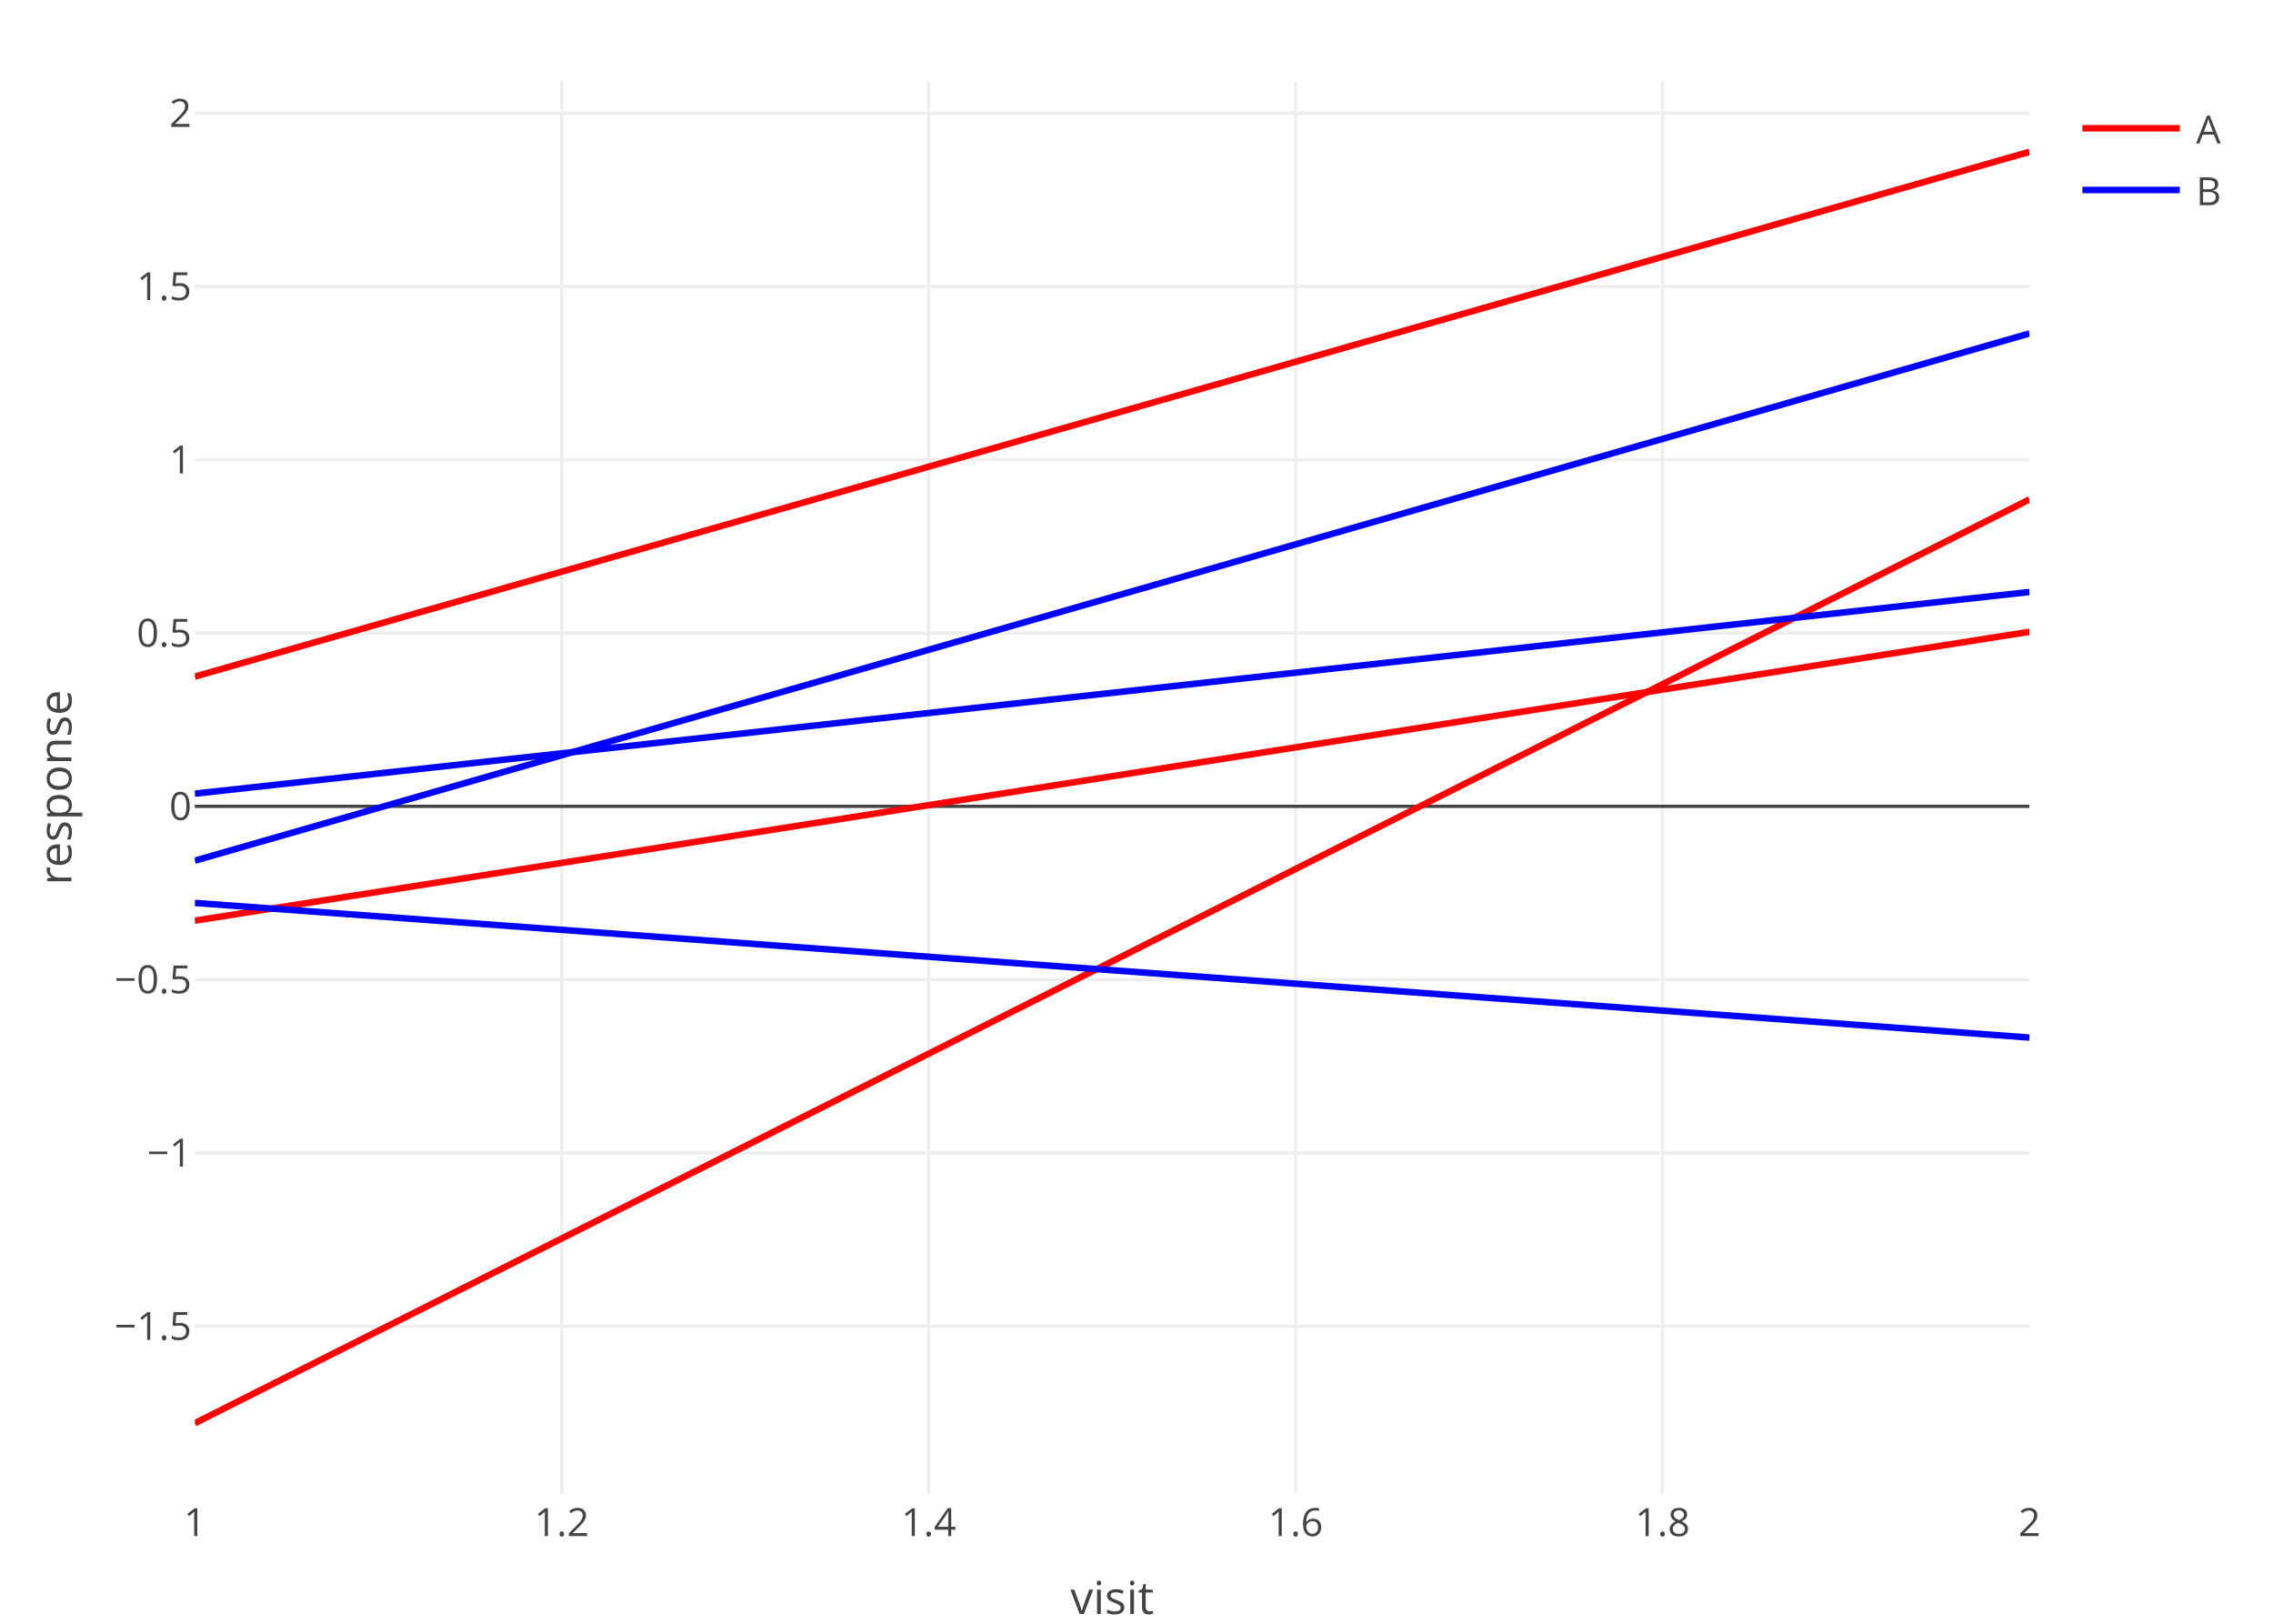
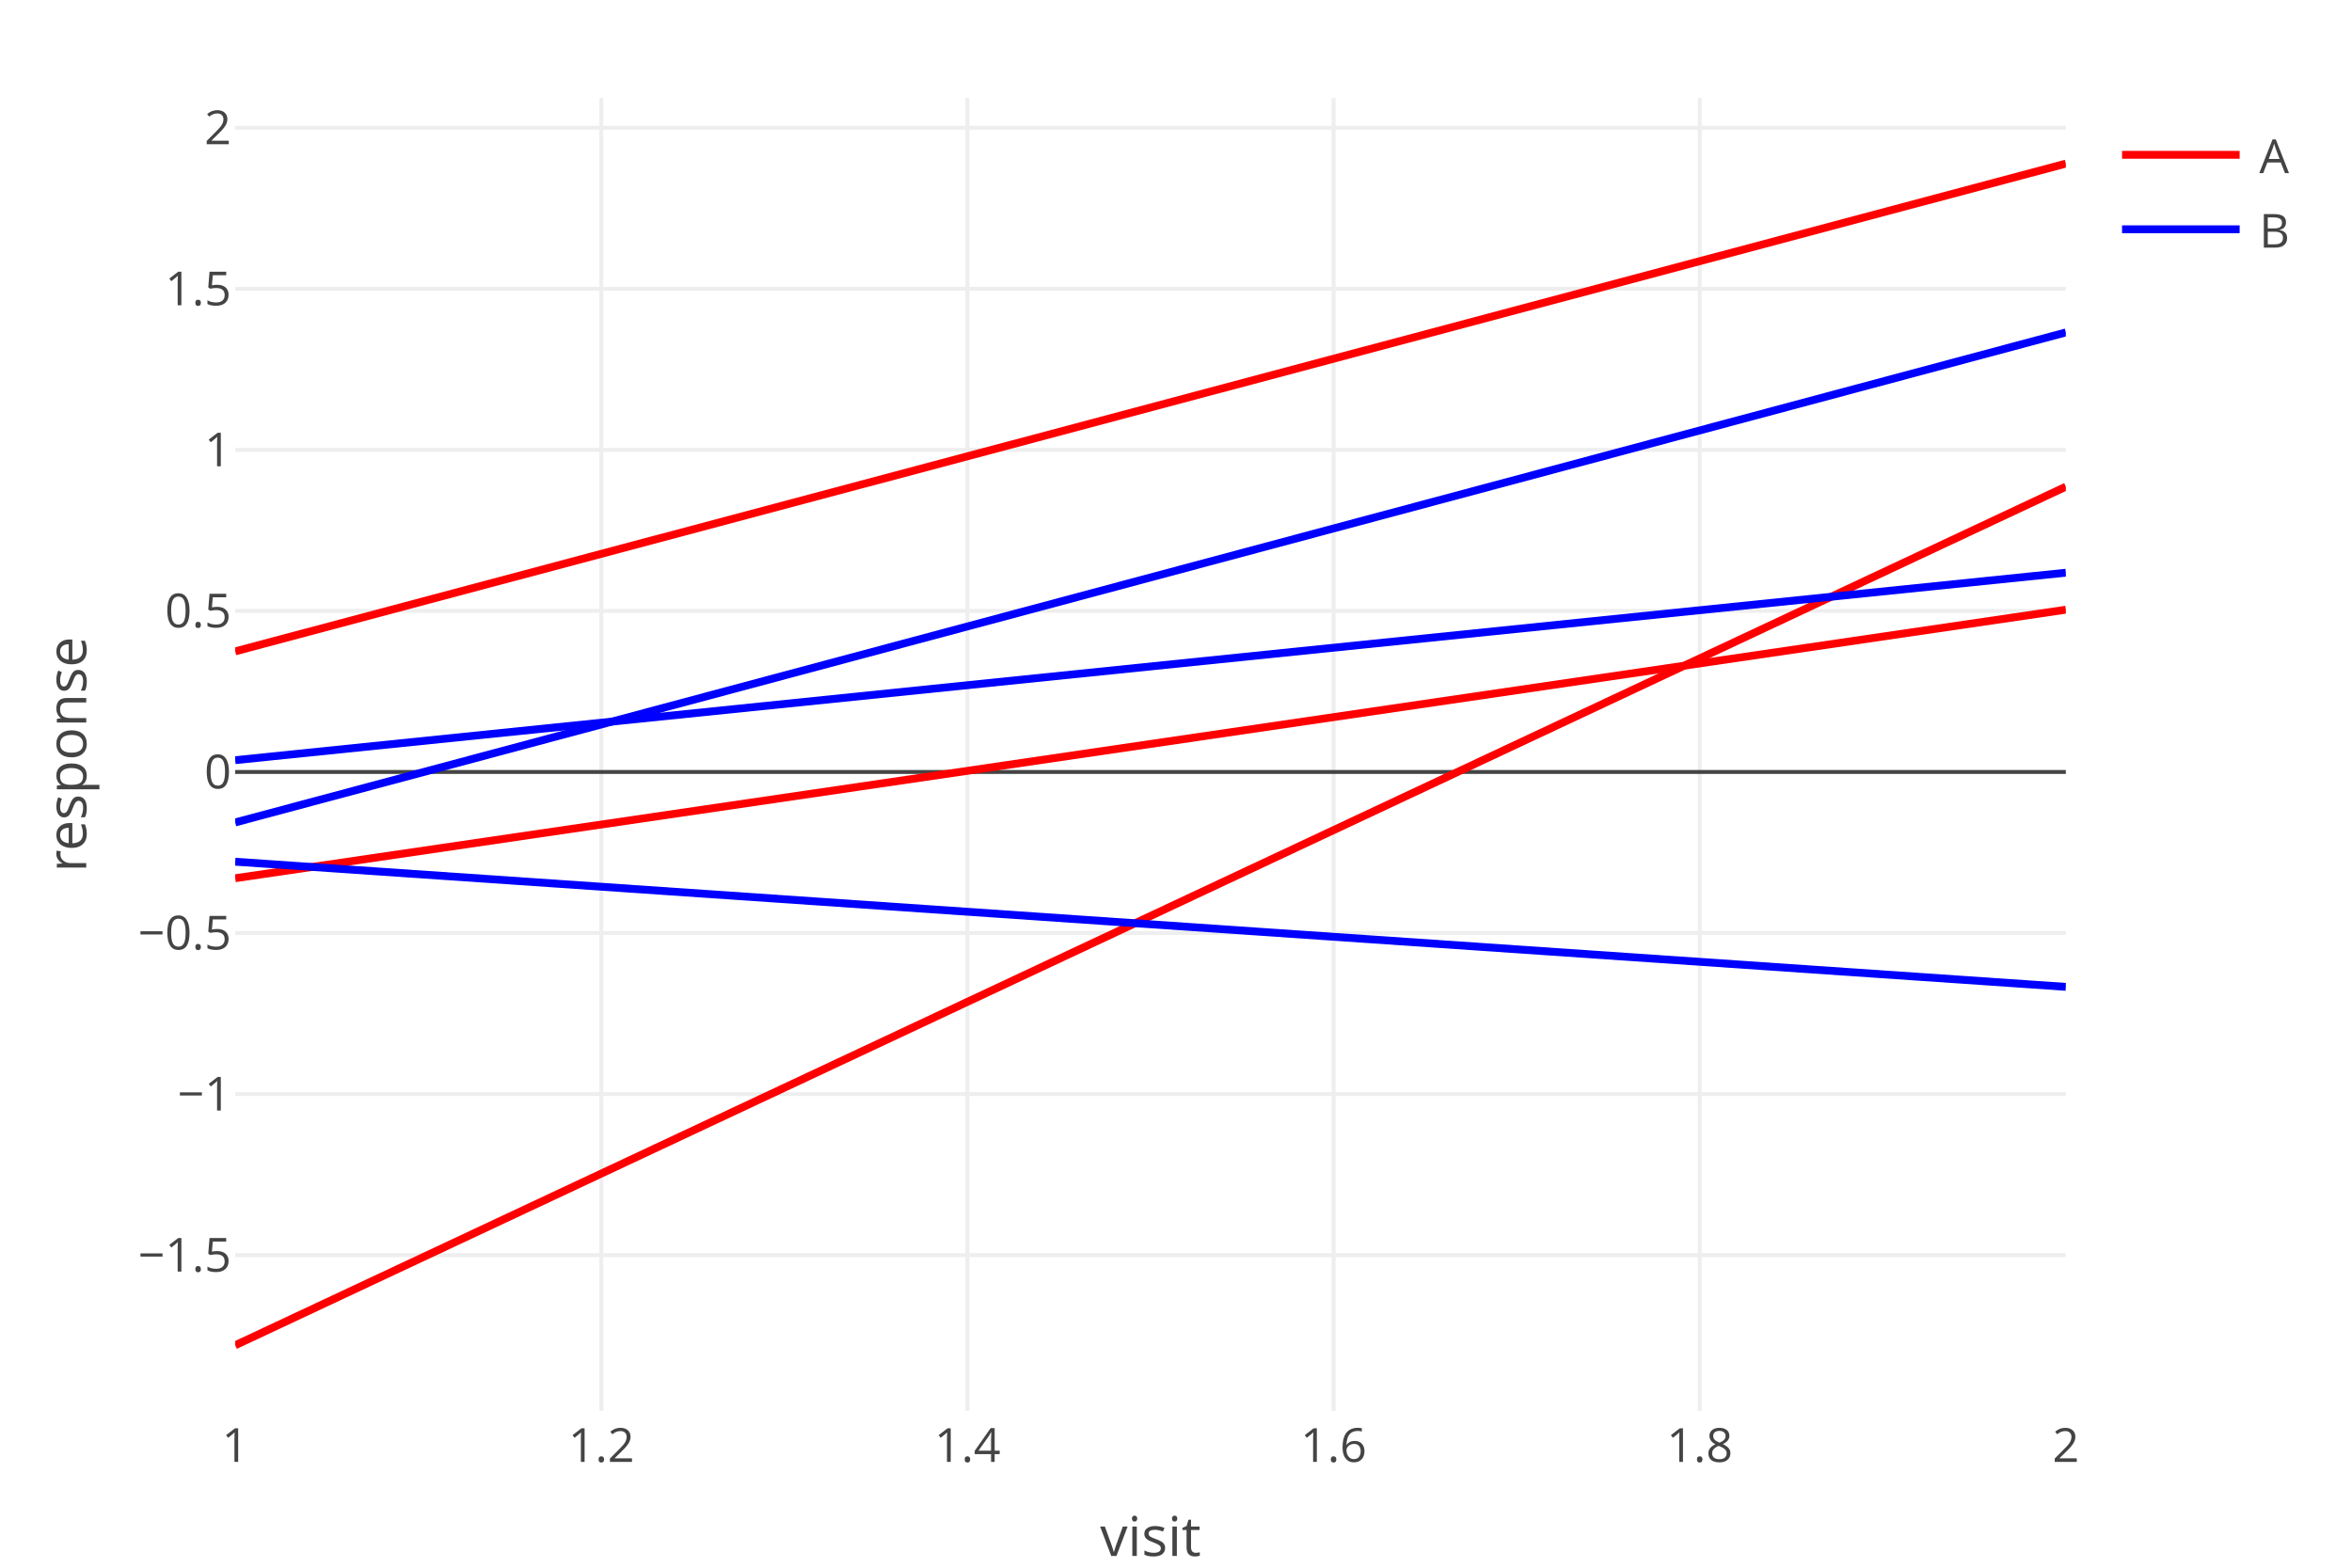
- <svg xmlns="http://www.w3.org/2000/svg" class="main-svg" width="700" height="500" viewBox="0 0 700 500">
-   <rect x="0" y="0" width="700" height="500" style="fill: rgb(255, 255, 255); fill-opacity: 1;" />
+ <svg xmlns="http://www.w3.org/2000/svg" class="main-svg" width="600" height="400" viewBox="0 0 600 400">
+   <rect x="0" y="0" width="600" height="400" style="fill: rgb(255, 255, 255); fill-opacity: 1;" />
  <defs id="defs-">
    <g class="clips">
      <clipPath id="clipxyplot" class="plotclip">
-         <rect width="565" height="435" />
+         <rect width="467" height="335" />
      </clipPath>
      <clipPath class="axesclip" id="clipx">
-         <rect x="60" y="0" width="565" height="500" />
+         <rect x="60" y="0" width="467" height="400" />
      </clipPath>
      <clipPath class="axesclip" id="clipy">
-         <rect x="0" y="25" width="700" height="435" />
+         <rect x="0" y="25" width="600" height="335" />
      </clipPath>
      <clipPath class="axesclip" id="clipxy">
-         <rect x="60" y="25" width="565" height="435" />
+         <rect x="60" y="25" width="467" height="335" />
      </clipPath>
    </g>
    <g class="gradients" />
  </defs>
  <g class="bglayer">
-     <rect class="bg" x="60" y="25" width="565" height="435" style="fill: rgb(255, 255, 255); fill-opacity: 1; stroke-width: 0;" />
+     <rect class="bg" x="60" y="25" width="467" height="335" style="fill: rgb(255, 255, 255); fill-opacity: 1; stroke-width: 0;" />
  </g>
  <g class="layer-below">
    <g class="imagelayer" />
    <g class="shapelayer" />
  </g>
  <g class="cartesianlayer">
    <g class="subplot xy">
      <g class="layer-subplot">
        <g class="shapelayer" />
        <g class="imagelayer" />
      </g>
      <g class="gridlayer">
        <g class="x">
-           <path class="xgrid crisp" d="M0,25v435" transform="translate(173,0)" style="stroke: rgb(238, 238, 238); stroke-opacity: 1; stroke-width: 1px;" />
-           <path class="xgrid crisp" d="M0,25v435" transform="translate(286,0)" style="stroke: rgb(238, 238, 238); stroke-opacity: 1; stroke-width: 1px;" />
-           <path class="xgrid crisp" d="M0,25v435" transform="translate(399,0)" style="stroke: rgb(238, 238, 238); stroke-opacity: 1; stroke-width: 1px;" />
-           <path class="xgrid crisp" d="M0,25v435" transform="translate(512,0)" style="stroke: rgb(238, 238, 238); stroke-opacity: 1; stroke-width: 1px;" />
+           <path class="xgrid crisp" d="M0,25v335" transform="translate(153.4,0)" style="stroke: rgb(238, 238, 238); stroke-opacity: 1; stroke-width: 1px;" />
+           <path class="xgrid crisp" d="M0,25v335" transform="translate(246.8,0)" style="stroke: rgb(238, 238, 238); stroke-opacity: 1; stroke-width: 1px;" />
+           <path class="xgrid crisp" d="M0,25v335" transform="translate(340.2,0)" style="stroke: rgb(238, 238, 238); stroke-opacity: 1; stroke-width: 1px;" />
+           <path class="xgrid crisp" d="M0,25v335" transform="translate(433.6,0)" style="stroke: rgb(238, 238, 238); stroke-opacity: 1; stroke-width: 1px;" />
        </g>
        <g class="y">
-           <path class="ygrid crisp" d="M60,0h565" transform="translate(0,408.38)" style="stroke: rgb(238, 238, 238); stroke-opacity: 1; stroke-width: 1px;" />
-           <path class="ygrid crisp" d="M60,0h565" transform="translate(0,355.02)" style="stroke: rgb(238, 238, 238); stroke-opacity: 1; stroke-width: 1px;" />
-           <path class="ygrid crisp" d="M60,0h565" transform="translate(0,301.66)" style="stroke: rgb(238, 238, 238); stroke-opacity: 1; stroke-width: 1px;" />
-           <path class="ygrid crisp" d="M60,0h565" transform="translate(0,194.94)" style="stroke: rgb(238, 238, 238); stroke-opacity: 1; stroke-width: 1px;" />
-           <path class="ygrid crisp" d="M60,0h565" transform="translate(0,141.58)" style="stroke: rgb(238, 238, 238); stroke-opacity: 1; stroke-width: 1px;" />
-           <path class="ygrid crisp" d="M60,0h565" transform="translate(0,88.22)" style="stroke: rgb(238, 238, 238); stroke-opacity: 1; stroke-width: 1px;" />
-           <path class="ygrid crisp" d="M60,0h565" transform="translate(0,34.86)" style="stroke: rgb(238, 238, 238); stroke-opacity: 1; stroke-width: 1px;" />
+           <path class="ygrid crisp" d="M60,0h467" transform="translate(0,320.25)" style="stroke: rgb(238, 238, 238); stroke-opacity: 1; stroke-width: 1px;" />
+           <path class="ygrid crisp" d="M60,0h467" transform="translate(0,279.15)" style="stroke: rgb(238, 238, 238); stroke-opacity: 1; stroke-width: 1px;" />
+           <path class="ygrid crisp" d="M60,0h467" transform="translate(0,238.06)" style="stroke: rgb(238, 238, 238); stroke-opacity: 1; stroke-width: 1px;" />
+           <path class="ygrid crisp" d="M60,0h467" transform="translate(0,155.87)" style="stroke: rgb(238, 238, 238); stroke-opacity: 1; stroke-width: 1px;" />
+           <path class="ygrid crisp" d="M60,0h467" transform="translate(0,114.78)" style="stroke: rgb(238, 238, 238); stroke-opacity: 1; stroke-width: 1px;" />
+           <path class="ygrid crisp" d="M60,0h467" transform="translate(0,73.69)" style="stroke: rgb(238, 238, 238); stroke-opacity: 1; stroke-width: 1px;" />
+           <path class="ygrid crisp" d="M60,0h467" transform="translate(0,32.6)" style="stroke: rgb(238, 238, 238); stroke-opacity: 1; stroke-width: 1px;" />
        </g>
      </g>
      <g class="zerolinelayer">
-         <path class="yzl zl crisp" d="M60,0h565" transform="translate(0,248.3)" style="stroke: rgb(68, 68, 68); stroke-opacity: 1; stroke-width: 1px;" />
+         <path class="yzl zl crisp" d="M60,0h467" transform="translate(0,196.97)" style="stroke: rgb(68, 68, 68); stroke-opacity: 1; stroke-width: 1px;" />
      </g>
      <path class="xlines-below" />
      <path class="ylines-below" />
      <g class="overlines-below" />
      <g class="xaxislayer-below" />
      <g class="yaxislayer-below" />
      <g class="overaxes-below" />
      <g class="plot" transform="translate(60, 25)" clip-path="url(#clipxyplot)">
        <g class="scatterlayer mlayer">
          <g class="trace scatter trace-vdiffr-plotly-1" style="stroke-miterlimit: 2; opacity: 1;">
-             <path class="js-line" d="M0,258.5L565,169.55" style="vector-effect: non-scaling-stroke; fill: none; stroke: rgb(255, 0, 0); stroke-opacity: 1; stroke-width: 2px; opacity: 1;" />
-             <path class="js-line" d="M0,183.35L565,21.75" style="vector-effect: non-scaling-stroke; fill: none; stroke: rgb(255, 0, 0); stroke-opacity: 1; stroke-width: 2px; opacity: 1;" />
-             <path class="js-line" d="M0,413.25L565,128.79" style="vector-effect: non-scaling-stroke; fill: none; stroke: rgb(255, 0, 0); stroke-opacity: 1; stroke-width: 2px; opacity: 1;" />
+             <path class="js-line" d="M0,199.08L467,130.57" style="vector-effect: non-scaling-stroke; fill: none; stroke: rgb(255, 0, 0); stroke-opacity: 1; stroke-width: 2px; opacity: 1;" />
+             <path class="js-line" d="M0,141.2L467,16.75" style="vector-effect: non-scaling-stroke; fill: none; stroke: rgb(255, 0, 0); stroke-opacity: 1; stroke-width: 2px; opacity: 1;" />
+             <path class="js-line" d="M0,318.25L467,99.18" style="vector-effect: non-scaling-stroke; fill: none; stroke: rgb(255, 0, 0); stroke-opacity: 1; stroke-width: 2px; opacity: 1;" />
            <g class="points" />
          </g>
          <g class="trace scatter trace-vdiffr-plotly-2" style="stroke-miterlimit: 2; opacity: 1;">
-             <path class="js-line" d="M0,240.03L565,77.68" style="vector-effect: non-scaling-stroke; fill: none; stroke: rgb(0, 0, 255); stroke-opacity: 1; stroke-width: 2px; opacity: 1;" />
-             <path class="js-line" d="M0,219.39L565,157.29" style="vector-effect: non-scaling-stroke; fill: none; stroke: rgb(0, 0, 255); stroke-opacity: 1; stroke-width: 2px; opacity: 1;" />
-             <path class="js-line" d="M0,253.04L565,294.5" style="vector-effect: non-scaling-stroke; fill: none; stroke: rgb(0, 0, 255); stroke-opacity: 1; stroke-width: 2px; opacity: 1;" />
+             <path class="js-line" d="M0,184.85L467,59.82" style="vector-effect: non-scaling-stroke; fill: none; stroke: rgb(0, 0, 255); stroke-opacity: 1; stroke-width: 2px; opacity: 1;" />
+             <path class="js-line" d="M0,168.96L467,121.13" style="vector-effect: non-scaling-stroke; fill: none; stroke: rgb(0, 0, 255); stroke-opacity: 1; stroke-width: 2px; opacity: 1;" />
+             <path class="js-line" d="M0,194.87L467,226.8" style="vector-effect: non-scaling-stroke; fill: none; stroke: rgb(0, 0, 255); stroke-opacity: 1; stroke-width: 2px; opacity: 1;" />
            <g class="points" />
          </g>
        </g>
      </g>
      <g class="overplot" />
      <path class="xlines-above crisp" d="M0,0" style="fill: none;" />
      <path class="ylines-above crisp" d="M0,0" style="fill: none;" />
      <g class="overlines-above" />
      <g class="xaxislayer-above">
        <g class="xtick">
-           <text text-anchor="middle" x="0" y="473" transform="translate(60,0)" style="font-family: 'Open Sans', verdana, arial, sans-serif; font-size: 12px; fill: rgb(68, 68, 68); fill-opacity: 1; white-space: pre;">1</text>
+           <text text-anchor="middle" x="0" y="373" transform="translate(60,0)" style="font-family: 'Open Sans', verdana, arial, sans-serif; font-size: 12px; fill: rgb(68, 68, 68); fill-opacity: 1; white-space: pre;">1</text>
        </g>
        <g class="xtick">
-           <text text-anchor="middle" x="0" y="473" transform="translate(173,0)" style="font-family: 'Open Sans', verdana, arial, sans-serif; font-size: 12px; fill: rgb(68, 68, 68); fill-opacity: 1; white-space: pre;">1.2</text>
+           <text text-anchor="middle" x="0" y="373" transform="translate(153.4,0)" style="font-family: 'Open Sans', verdana, arial, sans-serif; font-size: 12px; fill: rgb(68, 68, 68); fill-opacity: 1; white-space: pre;">1.2</text>
        </g>
        <g class="xtick">
-           <text text-anchor="middle" x="0" y="473" transform="translate(286,0)" style="font-family: 'Open Sans', verdana, arial, sans-serif; font-size: 12px; fill: rgb(68, 68, 68); fill-opacity: 1; white-space: pre;">1.4</text>
+           <text text-anchor="middle" x="0" y="373" transform="translate(246.8,0)" style="font-family: 'Open Sans', verdana, arial, sans-serif; font-size: 12px; fill: rgb(68, 68, 68); fill-opacity: 1; white-space: pre;">1.4</text>
        </g>
        <g class="xtick">
-           <text text-anchor="middle" x="0" y="473" transform="translate(399,0)" style="font-family: 'Open Sans', verdana, arial, sans-serif; font-size: 12px; fill: rgb(68, 68, 68); fill-opacity: 1; white-space: pre;">1.6</text>
+           <text text-anchor="middle" x="0" y="373" transform="translate(340.2,0)" style="font-family: 'Open Sans', verdana, arial, sans-serif; font-size: 12px; fill: rgb(68, 68, 68); fill-opacity: 1; white-space: pre;">1.6</text>
        </g>
        <g class="xtick">
-           <text text-anchor="middle" x="0" y="473" transform="translate(512,0)" style="font-family: 'Open Sans', verdana, arial, sans-serif; font-size: 12px; fill: rgb(68, 68, 68); fill-opacity: 1; white-space: pre;">1.8</text>
+           <text text-anchor="middle" x="0" y="373" transform="translate(433.6,0)" style="font-family: 'Open Sans', verdana, arial, sans-serif; font-size: 12px; fill: rgb(68, 68, 68); fill-opacity: 1; white-space: pre;">1.8</text>
        </g>
        <g class="xtick">
-           <text text-anchor="middle" x="0" y="473" transform="translate(625,0)" style="font-family: 'Open Sans', verdana, arial, sans-serif; font-size: 12px; fill: rgb(68, 68, 68); fill-opacity: 1; white-space: pre;">2</text>
+           <text text-anchor="middle" x="0" y="373" transform="translate(527,0)" style="font-family: 'Open Sans', verdana, arial, sans-serif; font-size: 12px; fill: rgb(68, 68, 68); fill-opacity: 1; white-space: pre;">2</text>
        </g>
      </g>
      <g class="yaxislayer-above">
        <g class="ytick">
-           <text text-anchor="end" x="59" y="4.2" transform="translate(0,408.38)" style="font-family: 'Open Sans', verdana, arial, sans-serif; font-size: 12px; fill: rgb(68, 68, 68); fill-opacity: 1; white-space: pre;">−1.5</text>
+           <text text-anchor="end" x="59" y="4.2" transform="translate(0,320.25)" style="font-family: 'Open Sans', verdana, arial, sans-serif; font-size: 12px; fill: rgb(68, 68, 68); fill-opacity: 1; white-space: pre;">−1.5</text>
        </g>
        <g class="ytick">
-           <text text-anchor="end" x="59" y="4.2" transform="translate(0,355.02)" style="font-family: 'Open Sans', verdana, arial, sans-serif; font-size: 12px; fill: rgb(68, 68, 68); fill-opacity: 1; white-space: pre;">−1</text>
+           <text text-anchor="end" x="59" y="4.2" transform="translate(0,279.15)" style="font-family: 'Open Sans', verdana, arial, sans-serif; font-size: 12px; fill: rgb(68, 68, 68); fill-opacity: 1; white-space: pre;">−1</text>
        </g>
        <g class="ytick">
-           <text text-anchor="end" x="59" y="4.2" transform="translate(0,301.66)" style="font-family: 'Open Sans', verdana, arial, sans-serif; font-size: 12px; fill: rgb(68, 68, 68); fill-opacity: 1; white-space: pre;">−0.5</text>
+           <text text-anchor="end" x="59" y="4.2" transform="translate(0,238.06)" style="font-family: 'Open Sans', verdana, arial, sans-serif; font-size: 12px; fill: rgb(68, 68, 68); fill-opacity: 1; white-space: pre;">−0.5</text>
        </g>
        <g class="ytick">
-           <text text-anchor="end" x="59" y="4.2" transform="translate(0,248.3)" style="font-family: 'Open Sans', verdana, arial, sans-serif; font-size: 12px; fill: rgb(68, 68, 68); fill-opacity: 1; white-space: pre;">0</text>
+           <text text-anchor="end" x="59" y="4.2" transform="translate(0,196.97)" style="font-family: 'Open Sans', verdana, arial, sans-serif; font-size: 12px; fill: rgb(68, 68, 68); fill-opacity: 1; white-space: pre;">0</text>
        </g>
        <g class="ytick">
-           <text text-anchor="end" x="59" y="4.2" transform="translate(0,194.94)" style="font-family: 'Open Sans', verdana, arial, sans-serif; font-size: 12px; fill: rgb(68, 68, 68); fill-opacity: 1; white-space: pre;">0.5</text>
+           <text text-anchor="end" x="59" y="4.2" transform="translate(0,155.87)" style="font-family: 'Open Sans', verdana, arial, sans-serif; font-size: 12px; fill: rgb(68, 68, 68); fill-opacity: 1; white-space: pre;">0.5</text>
        </g>
        <g class="ytick">
-           <text text-anchor="end" x="59" y="4.2" transform="translate(0,141.58)" style="font-family: 'Open Sans', verdana, arial, sans-serif; font-size: 12px; fill: rgb(68, 68, 68); fill-opacity: 1; white-space: pre;">1</text>
+           <text text-anchor="end" x="59" y="4.2" transform="translate(0,114.78)" style="font-family: 'Open Sans', verdana, arial, sans-serif; font-size: 12px; fill: rgb(68, 68, 68); fill-opacity: 1; white-space: pre;">1</text>
        </g>
        <g class="ytick">
-           <text text-anchor="end" x="59" y="4.2" transform="translate(0,88.22)" style="font-family: 'Open Sans', verdana, arial, sans-serif; font-size: 12px; fill: rgb(68, 68, 68); fill-opacity: 1; white-space: pre;">1.5</text>
+           <text text-anchor="end" x="59" y="4.2" transform="translate(0,73.69)" style="font-family: 'Open Sans', verdana, arial, sans-serif; font-size: 12px; fill: rgb(68, 68, 68); fill-opacity: 1; white-space: pre;">1.5</text>
        </g>
        <g class="ytick">
-           <text text-anchor="end" x="59" y="4.2" transform="translate(0,34.86)" style="font-family: 'Open Sans', verdana, arial, sans-serif; font-size: 12px; fill: rgb(68, 68, 68); fill-opacity: 1; white-space: pre;">2</text>
+           <text text-anchor="end" x="59" y="4.2" transform="translate(0,32.6)" style="font-family: 'Open Sans', verdana, arial, sans-serif; font-size: 12px; fill: rgb(68, 68, 68); fill-opacity: 1; white-space: pre;">2</text>
        </g>
      </g>
      <g class="overaxes-above" />
    </g>
  </g>
  <g class="polarlayer" />
  <g class="ternarylayer" />
  <g class="geolayer" />
  <g class="pielayer" />
  <g class="glimages" />
  <defs id="topdefs-">
    <g class="clips" />
    <clipPath id="legend">
      <rect width="54" height="48" x="0" y="0" />
    </clipPath>
  </defs>
  <g class="layer-above">
    <g class="imagelayer" />
    <g class="shapelayer" />
  </g>
  <g class="infolayer">
-     <g class="legend" pointer-events="all" transform="translate(636.3, 25)">
+     <g class="legend" pointer-events="all" transform="translate(536.34, 25)">
      <rect class="bg" shape-rendering="crispEdges" width="54" height="48" x="0" y="0" style="stroke: rgb(68, 68, 68); stroke-opacity: 1; fill: rgb(255, 255, 255); fill-opacity: 1; stroke-width: 0px;" />
      <g class="scrollbox" transform="translate(0, 0)" clip-path="url(#legend)">
        <g class="groups">
          <g class="traces" transform="translate(0, 14.5)" style="opacity: 1;">
            <g class="layers" style="opacity: 1;">
              <g class="legendfill" />
              <g class="legendlines">
                <path class="js-line" d="M5,0h30" style="fill: none; stroke: rgb(255, 0, 0); stroke-opacity: 1; stroke-width: 2px;" />
              </g>
              <g class="legendsymbols">
                <g class="legendpoints" />
              </g>
            </g>
            <text class="legendtext user-select-none" text-anchor="start" x="40" y="4.68" style="font-family: 'Open Sans', verdana, arial, sans-serif; font-size: 12px; fill: rgb(68, 68, 68); fill-opacity: 1; white-space: pre;">A</text>
            <rect class="legendtoggle" pointer-events="all" x="0" y="-9.5" width="94" height="19" style="cursor: pointer; fill: rgb(0, 0, 0); fill-opacity: 0;" />
          </g>
          <g class="traces" transform="translate(0, 33.5)" style="opacity: 1;">
            <g class="layers" style="opacity: 1;">
              <g class="legendfill" />
              <g class="legendlines">
                <path class="js-line" d="M5,0h30" style="fill: none; stroke: rgb(0, 0, 255); stroke-opacity: 1; stroke-width: 2px;" />
              </g>
              <g class="legendsymbols">
                <g class="legendpoints" />
              </g>
            </g>
            <text class="legendtext user-select-none" text-anchor="start" x="40" y="4.68" style="font-family: 'Open Sans', verdana, arial, sans-serif; font-size: 12px; fill: rgb(68, 68, 68); fill-opacity: 1; white-space: pre;">B</text>
            <rect class="legendtoggle" pointer-events="all" x="0" y="-9.5" width="94" height="19" style="cursor: pointer; fill: rgb(0, 0, 0); fill-opacity: 0;" />
          </g>
        </g>
      </g>
      <rect class="scrollbar" rx="20" ry="3" width="0" height="0" x="0" y="0" style="fill: rgb(128, 139, 164); fill-opacity: 1;" />
    </g>
    <g class="g-gtitle" />
    <g class="g-xtitle" transform="translate(0,-15)">
-       <text class="xtitle" x="342.5" y="512" text-anchor="middle" style="font-family: 'Open Sans', verdana, arial, sans-serif; font-size: 14px; fill: rgb(68, 68, 68); opacity: 1; font-weight: normal; white-space: pre;">visit</text>
+       <text class="xtitle" x="293.5" y="412" text-anchor="middle" style="font-family: 'Open Sans', verdana, arial, sans-serif; font-size: 14px; fill: rgb(68, 68, 68); opacity: 1; font-weight: normal; white-space: pre;">visit</text>
    </g>
    <g class="g-ytitle">
-       <text class="ytitle" transform="rotate(-90,22,242.5)" x="22" y="242.5" text-anchor="middle" style="font-family: 'Open Sans', verdana, arial, sans-serif; font-size: 14px; fill: rgb(68, 68, 68); opacity: 1; font-weight: normal; white-space: pre;">response</text>
+       <text class="ytitle" transform="rotate(-90,22,192.5)" x="22" y="192.5" text-anchor="middle" style="font-family: 'Open Sans', verdana, arial, sans-serif; font-size: 14px; fill: rgb(68, 68, 68); opacity: 1; font-weight: normal; white-space: pre;">response</text>
    </g>
  </g>
</svg>
